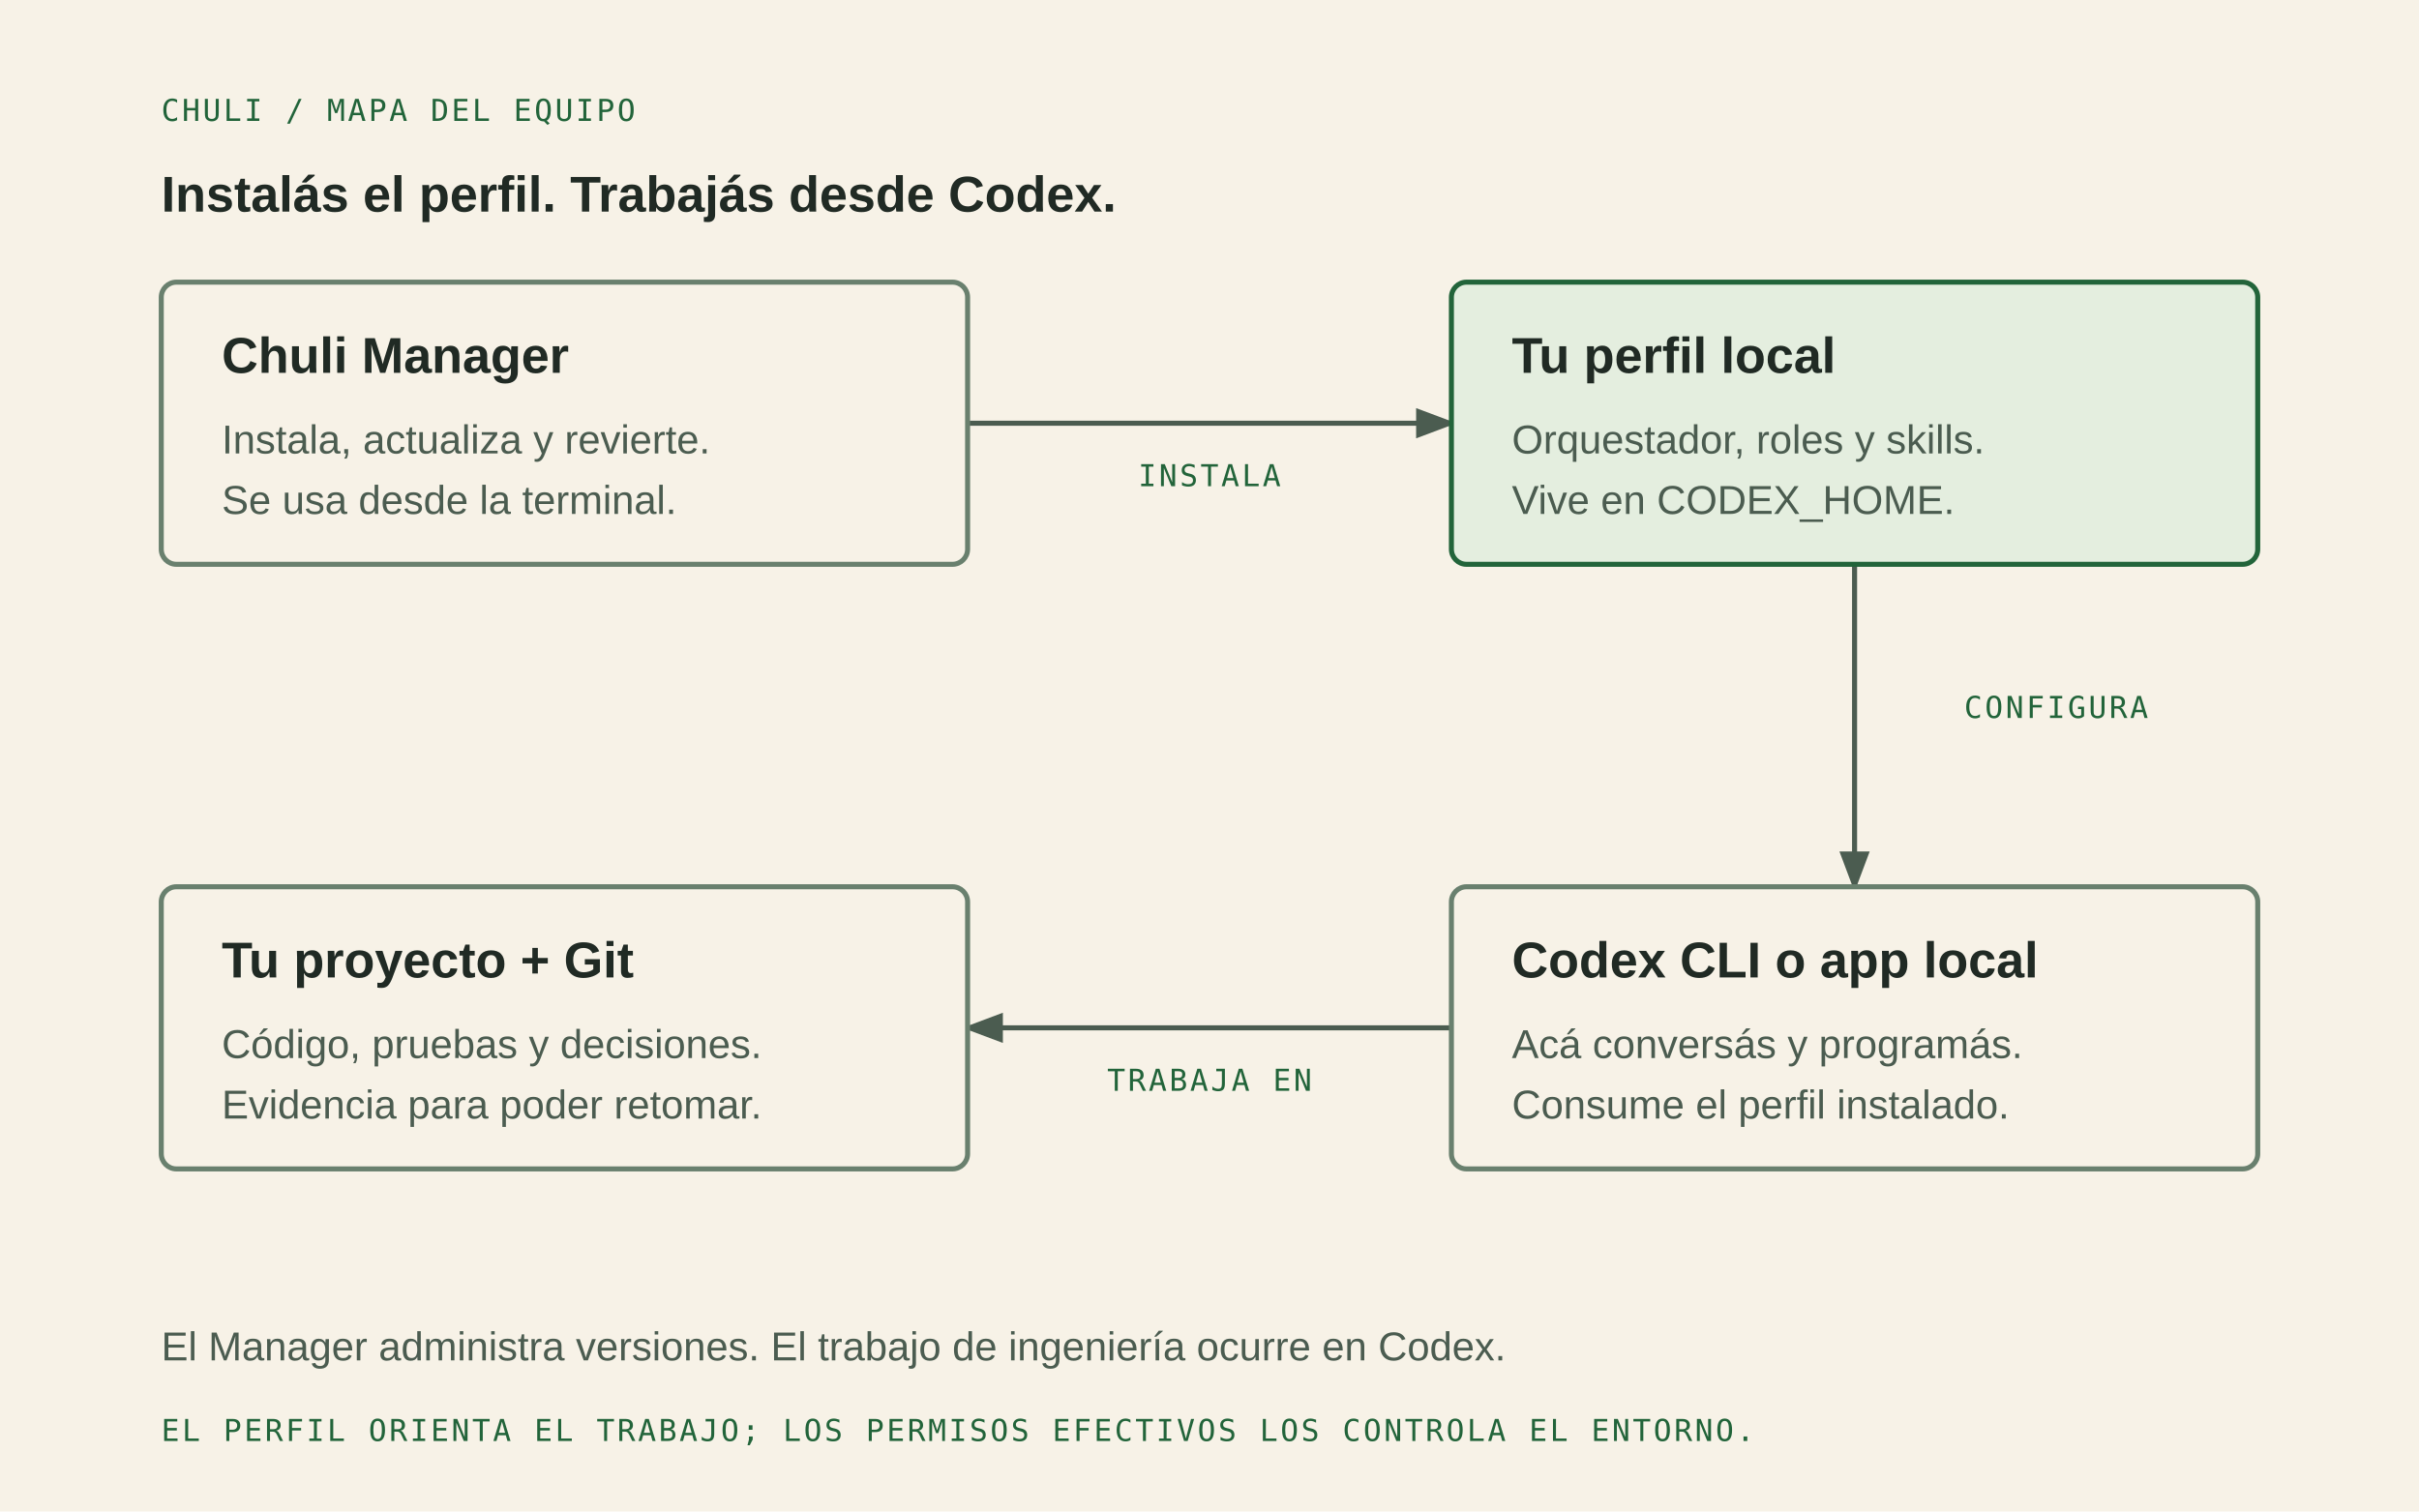
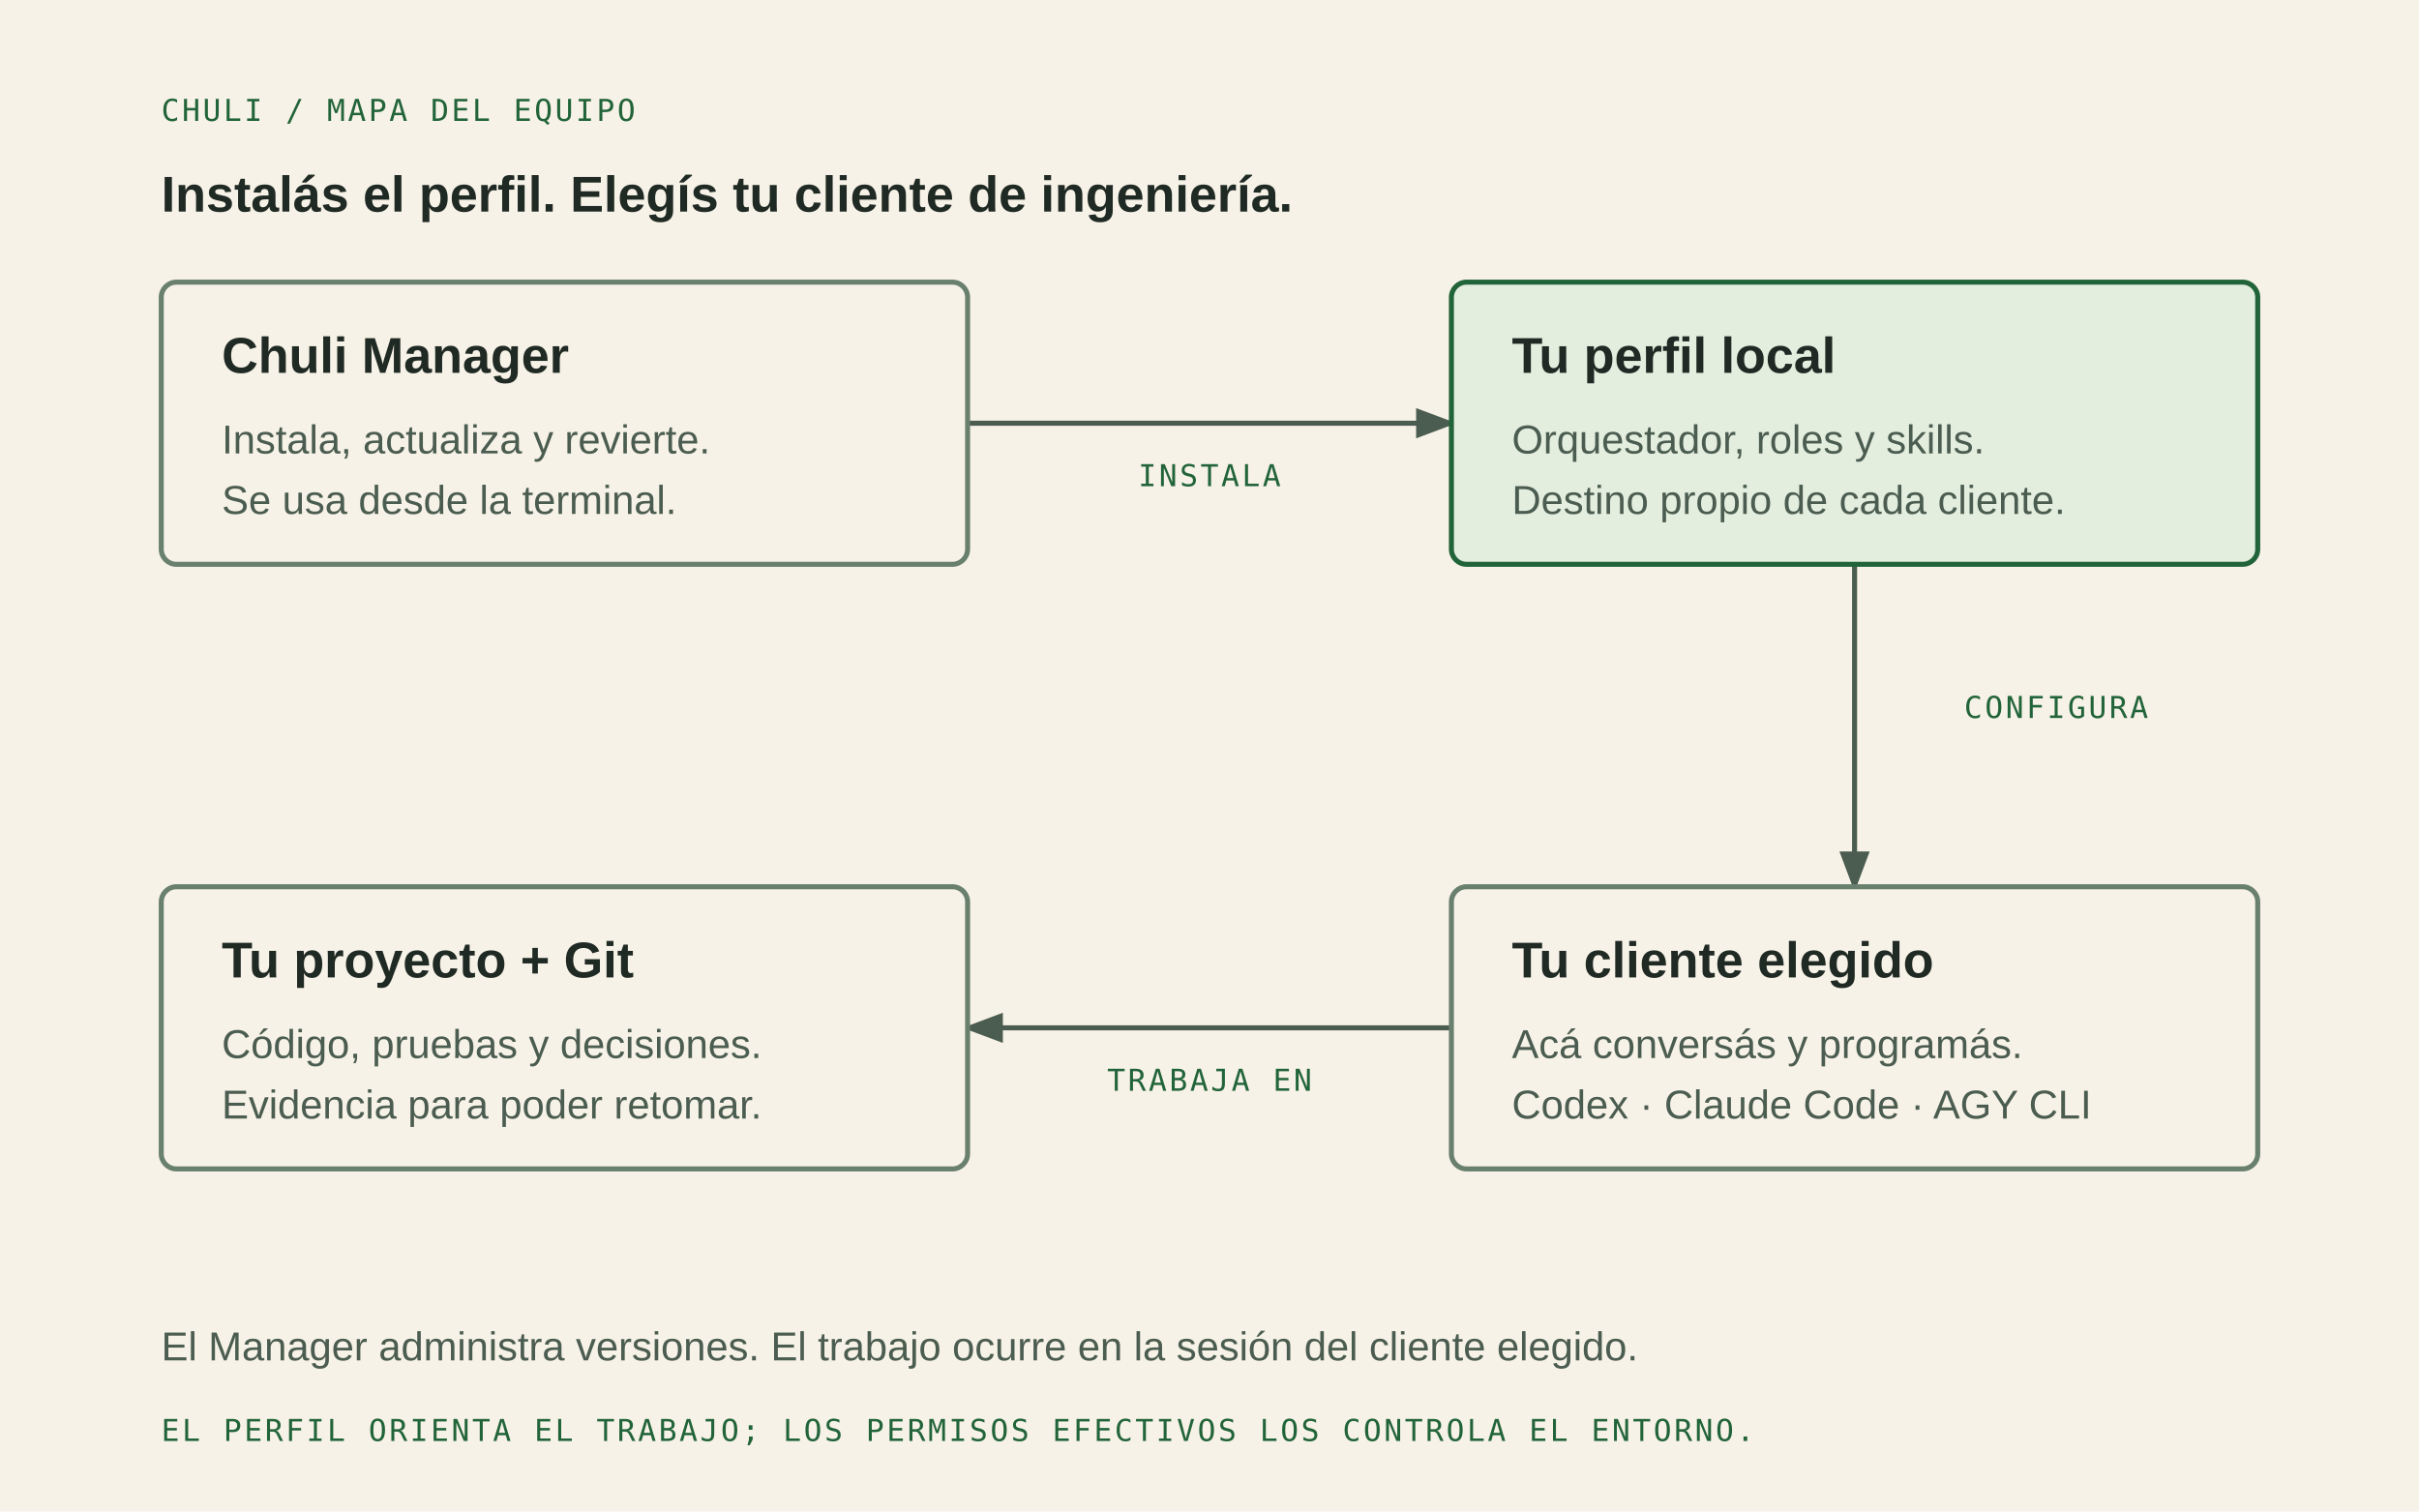
<svg xmlns="http://www.w3.org/2000/svg" viewBox="0 0 960 600" role="img" aria-labelledby="chuli-architecture-title chuli-architecture-desc" id="chuli-architecture-root">
  <defs>
    <style>#chuli-architecture-root { color: #202a24; font-family: "Segoe UI", Arial, sans-serif; }
      #chuli-architecture-root .diagram-container { width: 100%; overflow-x: auto; }
      #chuli-architecture-root .name { font-size: 20px; font-weight: 600; fill: #202a24; }
      #chuli-architecture-root .detail { font-size: 16px; fill: #4b5c50; }
      #chuli-architecture-root .tag { font: 12px ui-monospace, monospace; fill: #22643a; letter-spacing: 1px; }
      #chuli-architecture-root .edge { fill: none; stroke: #4b5c50; stroke-width: 2; marker-end: url(#chuli-architecture-arrow); }
      #chuli-architecture-root .node { fill: #f7f2e7; stroke: #69806e; stroke-width: 2; }
      @media print {
#chuli-architecture-root .diagram-container { overflow: visible; }
}</style>
    <marker id="chuli-architecture-arrow" markerWidth="8" markerHeight="6" refX="7" refY="3" orient="auto">
      <polygon points="0 0,8 3,0 6" fill="#4b5c50" />
    </marker>
  </defs>
  <rect width="960" height="600" fill="#f7f2e7" />
  <text x="64" y="48" class="tag">CHULI / MAPA DEL EQUIPO</text>
-   <text x="64" y="84" class="name">Instalás el perfil. Trabajás desde Codex.</text>
+   <text x="64" y="84" class="name">Instalás el perfil. Elegís tu cliente de ingeniería.</text>
  <path class="edge" d="M384 168 H576" />
  <path class="edge" d="M736 224 V352" />
  <path class="edge" d="M576 408 H384" />
  <rect x="408" y="176" width="144" height="24" fill="#f7f2e7" />
  <text x="480" y="193" text-anchor="middle" class="tag">INSTALA</text>
  <rect x="744" y="268" width="144" height="24" fill="#f7f2e7" />
  <text x="816" y="285" text-anchor="middle" class="tag">CONFIGURA</text>
  <rect x="400" y="416" width="160" height="24" fill="#f7f2e7" />
  <text x="480" y="433" text-anchor="middle" class="tag">TRABAJA EN</text>
  <rect x="64" y="112" width="320" height="112" rx="6" class="node" />
  <text x="88" y="148" class="name">Chuli Manager</text>
  <text x="88" y="180" class="detail">Instala, actualiza y revierte.</text>
  <text x="88" y="204" class="detail">Se usa desde la terminal.</text>
  <rect x="576" y="112" width="320" height="112" rx="6" fill="#e4eedf" stroke="#22643a" stroke-width="2" />
  <text x="600" y="148" class="name">Tu perfil local</text>
  <text x="600" y="180" class="detail">Orquestador, roles y skills.</text>
-   <text x="600" y="204" class="detail">Vive en CODEX_HOME.</text>
+   <text x="600" y="204" class="detail">Destino propio de cada cliente.</text>
  <rect x="576" y="352" width="320" height="112" rx="6" class="node" />
-   <text x="600" y="388" class="name">Codex CLI o app local</text>
+   <text x="600" y="388" class="name">Tu cliente elegido</text>
  <text x="600" y="420" class="detail">Acá conversás y programás.</text>
-   <text x="600" y="444" class="detail">Consume el perfil instalado.</text>
+   <text x="600" y="444" class="detail">Codex · Claude Code · AGY CLI</text>
  <rect x="64" y="352" width="320" height="112" rx="6" class="node" />
  <text x="88" y="388" class="name">Tu proyecto + Git</text>
  <text x="88" y="420" class="detail">Código, pruebas y decisiones.</text>
  <text x="88" y="444" class="detail">Evidencia para poder retomar.</text>
-   <text x="64" y="540" class="detail">El Manager administra versiones. El trabajo de ingeniería ocurre en Codex.</text>
+   <text x="64" y="540" class="detail">El Manager administra versiones. El trabajo ocurre en la sesión del cliente elegido.</text>
  <text x="64" y="572" class="tag">EL PERFIL ORIENTA EL TRABAJO; LOS PERMISOS EFECTIVOS LOS CONTROLA EL ENTORNO.</text>
</svg>
